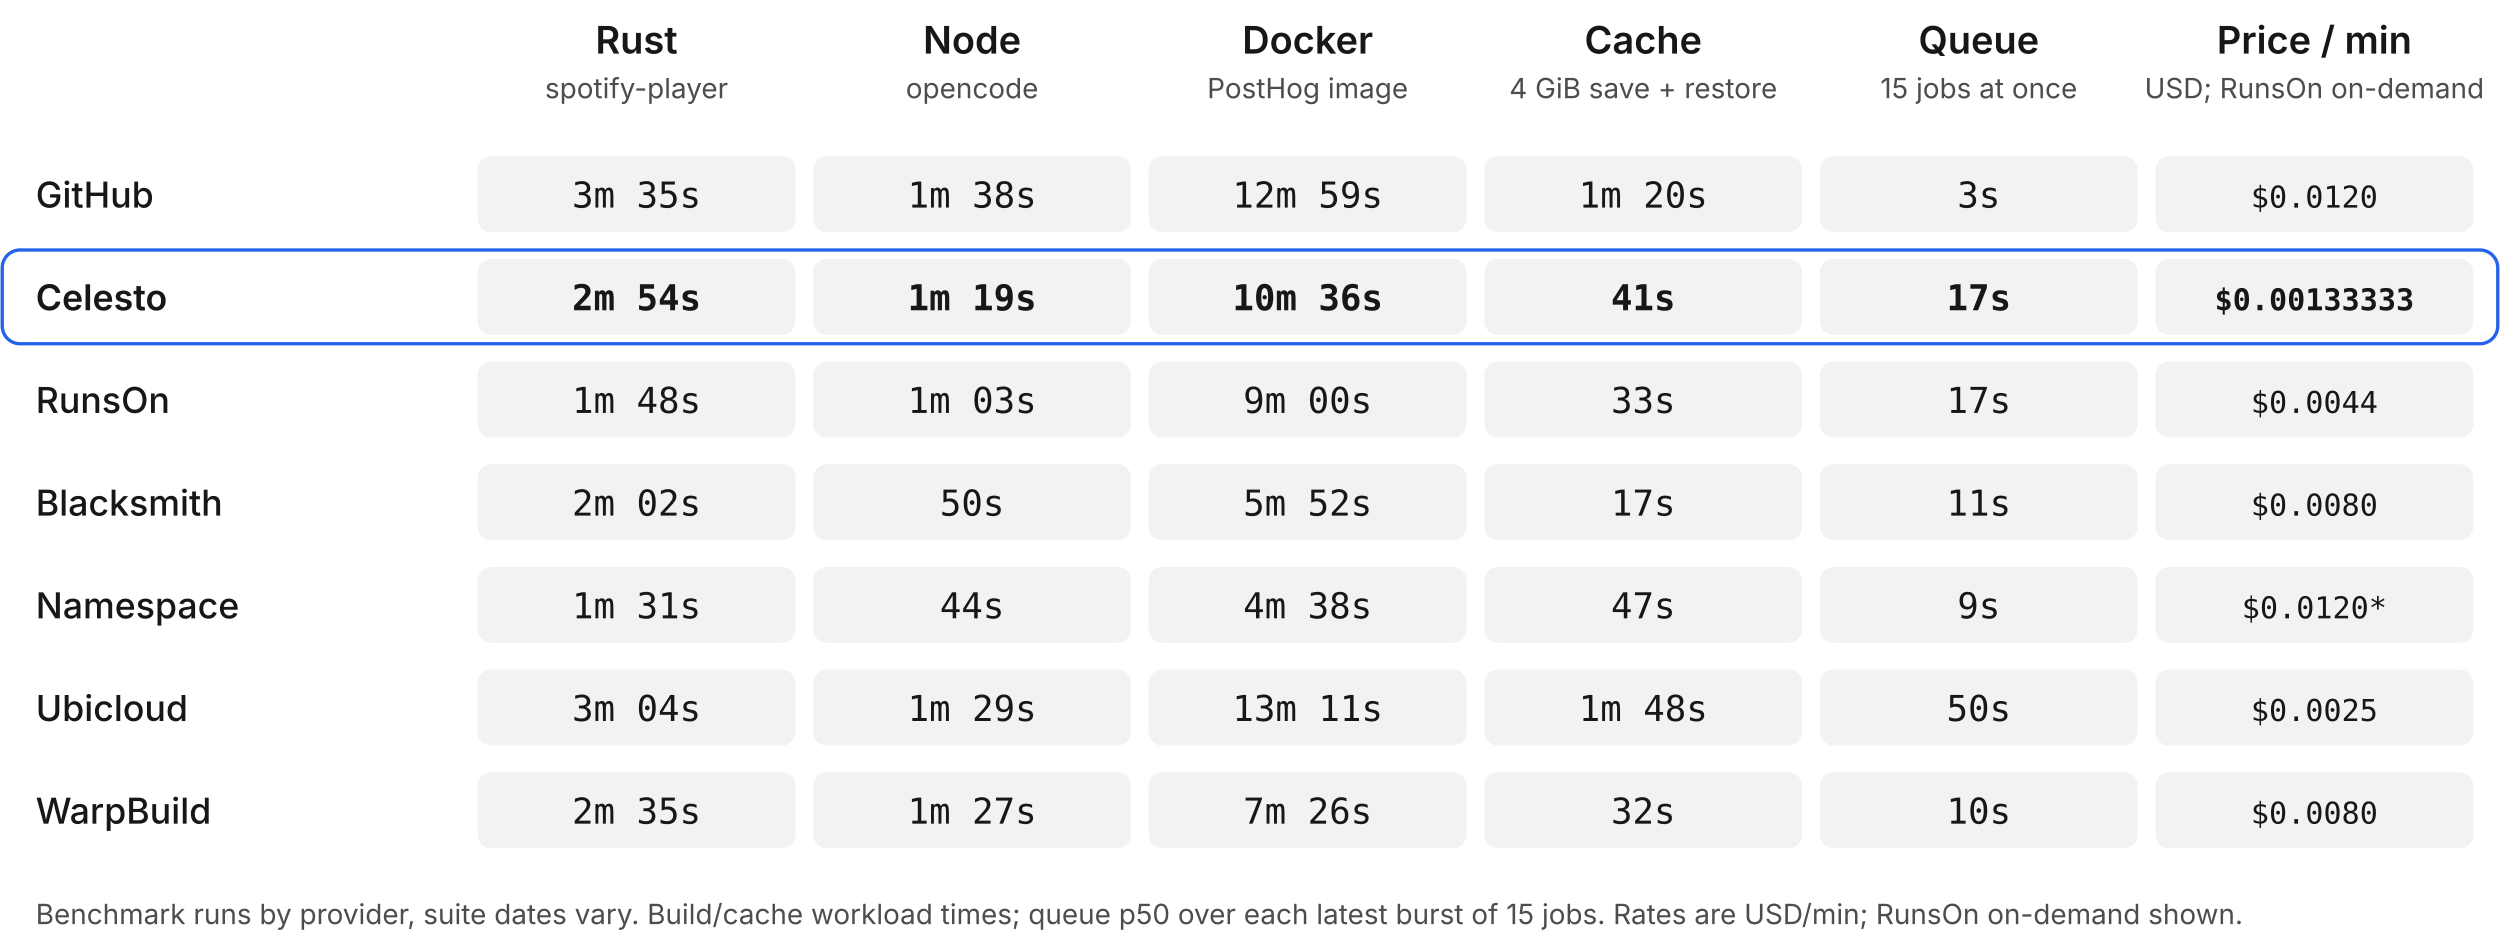
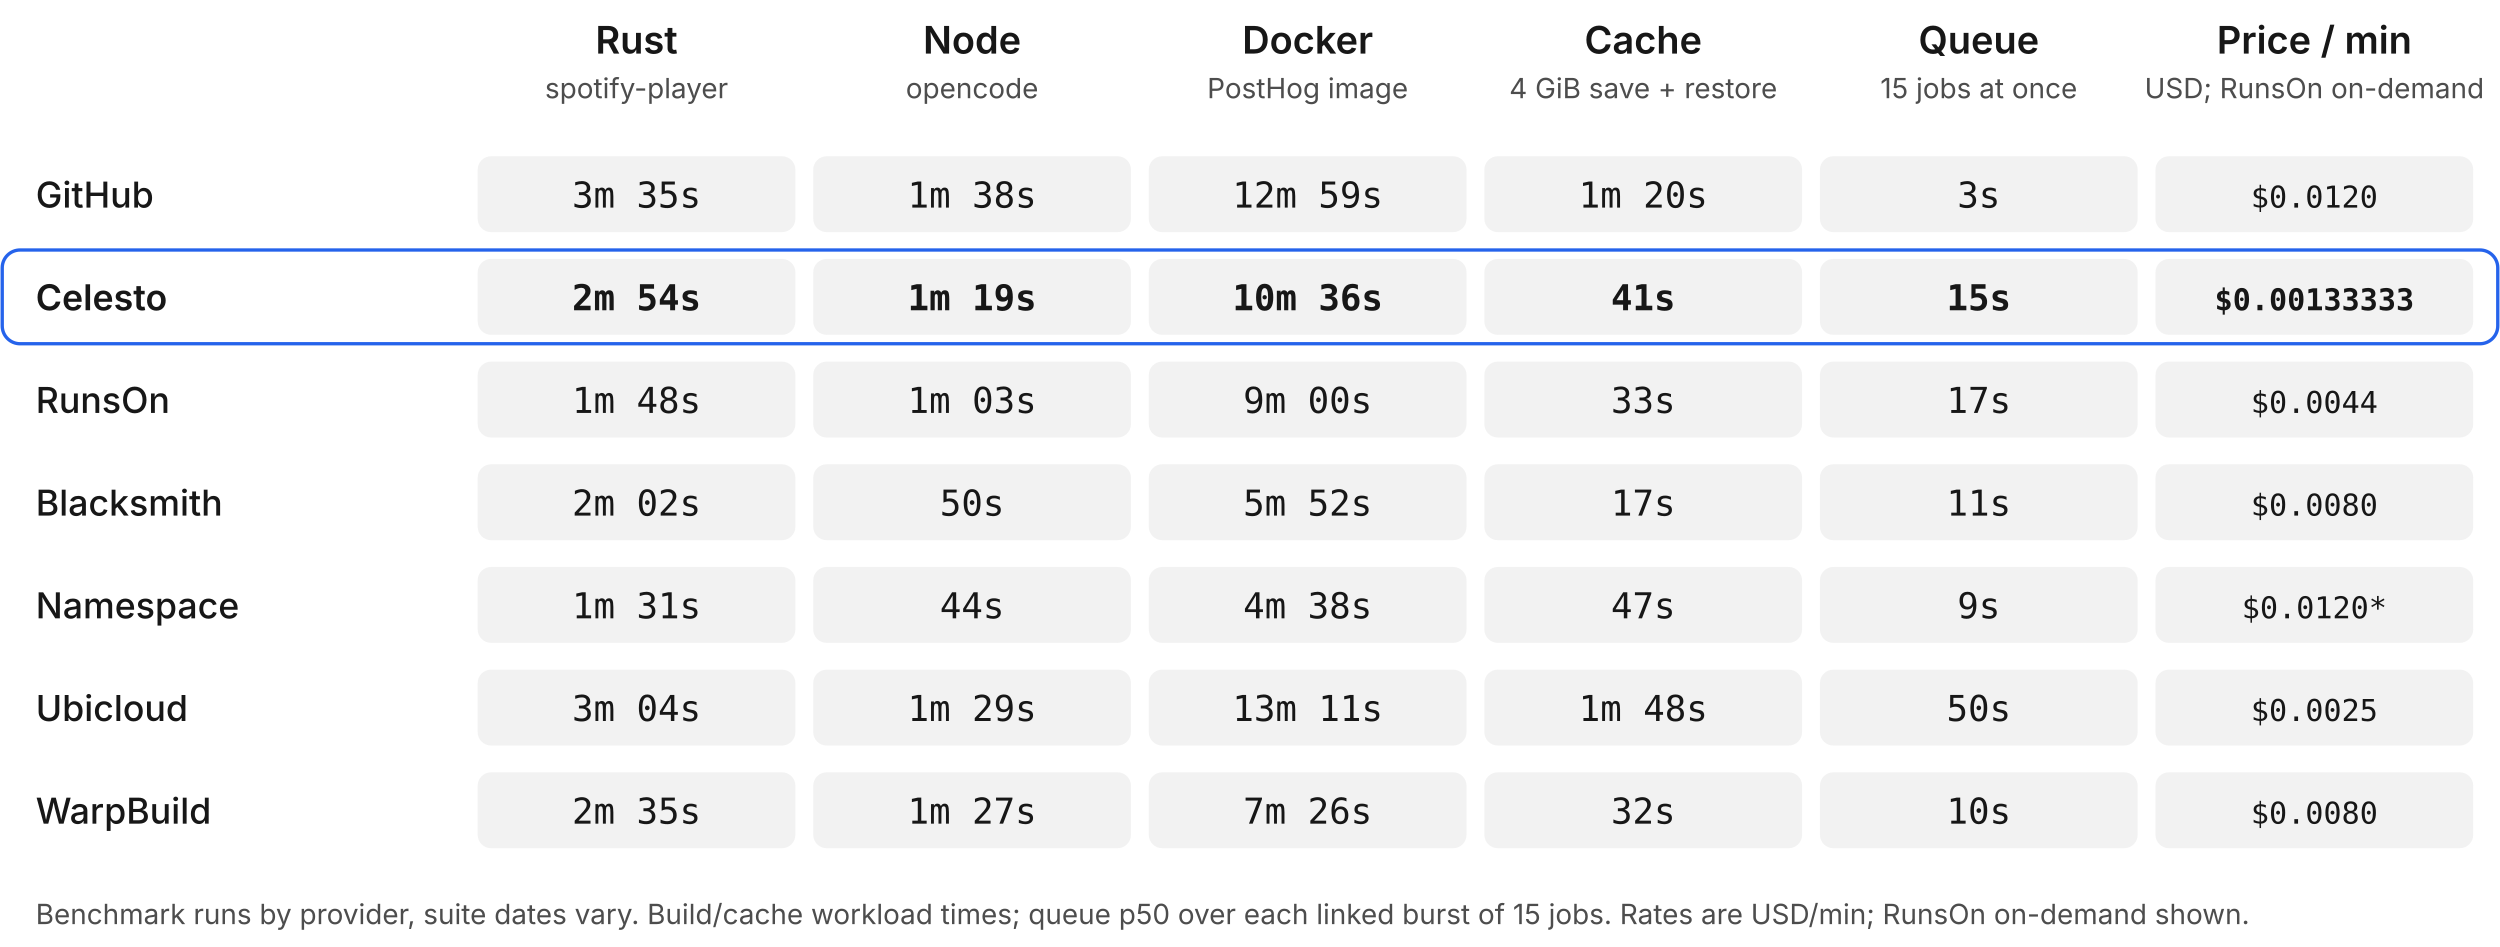
<svg xmlns="http://www.w3.org/2000/svg" viewBox="0 0 1120 424" font-family="Geist,Inter,-apple-system,BlinkMacSystemFont,Segoe UI,sans-serif">
  <style>.t{fill:#171717}.m{fill:#4d4d4d}.n{fill:#8f8f8f;fill-opacity:.12}</style>
  <text x="285.167" y="24" text-anchor="middle" font-size="17" font-weight="600" class="t">Rust</text>
  <text x="285.167" y="44" text-anchor="middle" font-size="12.5" class="m">spotify-player</text>
  <text x="435.5" y="24" text-anchor="middle" font-size="17" font-weight="600" class="t">Node</text>
  <text x="435.5" y="44" text-anchor="middle" font-size="12.5" class="m">opencode</text>
  <text x="585.833" y="24" text-anchor="middle" font-size="17" font-weight="600" class="t">Docker</text>
  <text x="585.833" y="44" text-anchor="middle" font-size="12.5" class="m">PostHog image</text>
  <text x="736.167" y="24" text-anchor="middle" font-size="17" font-weight="600" class="t">Cache</text>
  <text x="736.167" y="44" text-anchor="middle" font-size="12.5" class="m">4 GiB save + restore</text>
  <text x="886.5" y="24" text-anchor="middle" font-size="17" font-weight="600" class="t">Queue</text>
  <text x="886.5" y="44" text-anchor="middle" font-size="12.5" class="m">15 jobs at once</text>
  <text x="1036.833" y="24" text-anchor="middle" font-size="17" font-weight="600" class="t">Price / min</text>
  <text x="1036.833" y="44" text-anchor="middle" font-size="12.5" class="m">USD; RunsOn on-demand</text>
  <text x="16" y="93" font-size="16" font-weight="500" class="t">GitHub</text>
  <rect x="214" y="70" width="142.333" height="34" rx="6" class="n" />
  <text x="285.167" y="93" text-anchor="middle" font-size="16" font-weight="400" font-family="Geist Mono,SFMono-Regular,Menlo,Consolas,monospace" class="t">3m 35s</text>
  <rect x="364.333" y="70" width="142.333" height="34" rx="6" class="n" />
  <text x="435.5" y="93" text-anchor="middle" font-size="16" font-weight="400" font-family="Geist Mono,SFMono-Regular,Menlo,Consolas,monospace" class="t">1m 38s</text>
  <rect x="514.667" y="70" width="142.333" height="34" rx="6" class="n" />
  <text x="585.833" y="93" text-anchor="middle" font-size="16" font-weight="400" font-family="Geist Mono,SFMono-Regular,Menlo,Consolas,monospace" class="t">12m 59s</text>
  <rect x="665" y="70" width="142.333" height="34" rx="6" class="n" />
  <text x="736.167" y="93" text-anchor="middle" font-size="16" font-weight="400" font-family="Geist Mono,SFMono-Regular,Menlo,Consolas,monospace" class="t">1m 20s</text>
  <rect x="815.333" y="70" width="142.333" height="34" rx="6" class="n" />
  <text x="886.5" y="93" text-anchor="middle" font-size="16" font-weight="400" font-family="Geist Mono,SFMono-Regular,Menlo,Consolas,monospace" class="t">3s</text>
  <rect x="965.667" y="70" width="142.333" height="34" rx="6" class="n" />
  <text x="1036.833" y="93" text-anchor="middle" font-size="13.5" font-weight="400" font-family="Geist Mono,SFMono-Regular,Menlo,Consolas,monospace" class="t">$0.0120</text>
  <rect x="1" y="112" width="1118" height="42" rx="8" fill="none" stroke="#2563EB" stroke-width="1.5" />
  <text x="16" y="139" font-size="16" font-weight="600" class="t">Celesto</text>
  <rect x="214" y="116" width="142.333" height="34" rx="6" class="n" />
  <text x="285.167" y="139" text-anchor="middle" font-size="16" font-weight="600" font-family="Geist Mono,SFMono-Regular,Menlo,Consolas,monospace" class="t">2m 54s</text>
  <rect x="364.333" y="116" width="142.333" height="34" rx="6" class="n" />
  <text x="435.5" y="139" text-anchor="middle" font-size="16" font-weight="600" font-family="Geist Mono,SFMono-Regular,Menlo,Consolas,monospace" class="t">1m 19s</text>
  <rect x="514.667" y="116" width="142.333" height="34" rx="6" class="n" />
  <text x="585.833" y="139" text-anchor="middle" font-size="16" font-weight="600" font-family="Geist Mono,SFMono-Regular,Menlo,Consolas,monospace" class="t">10m 36s</text>
  <rect x="665" y="116" width="142.333" height="34" rx="6" class="n" />
  <text x="736.167" y="139" text-anchor="middle" font-size="16" font-weight="600" font-family="Geist Mono,SFMono-Regular,Menlo,Consolas,monospace" class="t">41s</text>
  <rect x="815.333" y="116" width="142.333" height="34" rx="6" class="n" />
-   <text x="886.5" y="139" text-anchor="middle" font-size="16" font-weight="600" font-family="Geist Mono,SFMono-Regular,Menlo,Consolas,monospace" class="t">17s</text>
+   <text x="886.5" y="139" text-anchor="middle" font-size="16" font-weight="600" font-family="Geist Mono,SFMono-Regular,Menlo,Consolas,monospace" class="t">15s</text>
  <rect x="965.667" y="116" width="142.333" height="34" rx="6" class="n" />
  <text x="1036.833" y="139" text-anchor="middle" font-size="13.5" font-weight="600" font-family="Geist Mono,SFMono-Regular,Menlo,Consolas,monospace" class="t">$0.00133333</text>
  <text x="16" y="185" font-size="16" font-weight="500" class="t">RunsOn</text>
  <rect x="214" y="162" width="142.333" height="34" rx="6" class="n" />
  <text x="285.167" y="185" text-anchor="middle" font-size="16" font-weight="400" font-family="Geist Mono,SFMono-Regular,Menlo,Consolas,monospace" class="t">1m 48s</text>
  <rect x="364.333" y="162" width="142.333" height="34" rx="6" class="n" />
  <text x="435.5" y="185" text-anchor="middle" font-size="16" font-weight="400" font-family="Geist Mono,SFMono-Regular,Menlo,Consolas,monospace" class="t">1m 03s</text>
  <rect x="514.667" y="162" width="142.333" height="34" rx="6" class="n" />
  <text x="585.833" y="185" text-anchor="middle" font-size="16" font-weight="400" font-family="Geist Mono,SFMono-Regular,Menlo,Consolas,monospace" class="t">9m 00s</text>
  <rect x="665" y="162" width="142.333" height="34" rx="6" class="n" />
  <text x="736.167" y="185" text-anchor="middle" font-size="16" font-weight="400" font-family="Geist Mono,SFMono-Regular,Menlo,Consolas,monospace" class="t">33s</text>
  <rect x="815.333" y="162" width="142.333" height="34" rx="6" class="n" />
  <text x="886.5" y="185" text-anchor="middle" font-size="16" font-weight="400" font-family="Geist Mono,SFMono-Regular,Menlo,Consolas,monospace" class="t">17s</text>
  <rect x="965.667" y="162" width="142.333" height="34" rx="6" class="n" />
  <text x="1036.833" y="185" text-anchor="middle" font-size="13.5" font-weight="400" font-family="Geist Mono,SFMono-Regular,Menlo,Consolas,monospace" class="t">$0.0044</text>
  <text x="16" y="231" font-size="16" font-weight="500" class="t">Blacksmith</text>
  <rect x="214" y="208" width="142.333" height="34" rx="6" class="n" />
  <text x="285.167" y="231" text-anchor="middle" font-size="16" font-weight="400" font-family="Geist Mono,SFMono-Regular,Menlo,Consolas,monospace" class="t">2m 02s</text>
  <rect x="364.333" y="208" width="142.333" height="34" rx="6" class="n" />
  <text x="435.5" y="231" text-anchor="middle" font-size="16" font-weight="400" font-family="Geist Mono,SFMono-Regular,Menlo,Consolas,monospace" class="t">50s</text>
  <rect x="514.667" y="208" width="142.333" height="34" rx="6" class="n" />
  <text x="585.833" y="231" text-anchor="middle" font-size="16" font-weight="400" font-family="Geist Mono,SFMono-Regular,Menlo,Consolas,monospace" class="t">5m 52s</text>
  <rect x="665" y="208" width="142.333" height="34" rx="6" class="n" />
  <text x="736.167" y="231" text-anchor="middle" font-size="16" font-weight="400" font-family="Geist Mono,SFMono-Regular,Menlo,Consolas,monospace" class="t">17s</text>
  <rect x="815.333" y="208" width="142.333" height="34" rx="6" class="n" />
  <text x="886.5" y="231" text-anchor="middle" font-size="16" font-weight="400" font-family="Geist Mono,SFMono-Regular,Menlo,Consolas,monospace" class="t">11s</text>
  <rect x="965.667" y="208" width="142.333" height="34" rx="6" class="n" />
  <text x="1036.833" y="231" text-anchor="middle" font-size="13.5" font-weight="400" font-family="Geist Mono,SFMono-Regular,Menlo,Consolas,monospace" class="t">$0.0080</text>
  <text x="16" y="277" font-size="16" font-weight="500" class="t">Namespace</text>
  <rect x="214" y="254" width="142.333" height="34" rx="6" class="n" />
  <text x="285.167" y="277" text-anchor="middle" font-size="16" font-weight="400" font-family="Geist Mono,SFMono-Regular,Menlo,Consolas,monospace" class="t">1m 31s</text>
  <rect x="364.333" y="254" width="142.333" height="34" rx="6" class="n" />
  <text x="435.5" y="277" text-anchor="middle" font-size="16" font-weight="400" font-family="Geist Mono,SFMono-Regular,Menlo,Consolas,monospace" class="t">44s</text>
  <rect x="514.667" y="254" width="142.333" height="34" rx="6" class="n" />
  <text x="585.833" y="277" text-anchor="middle" font-size="16" font-weight="400" font-family="Geist Mono,SFMono-Regular,Menlo,Consolas,monospace" class="t">4m 38s</text>
  <rect x="665" y="254" width="142.333" height="34" rx="6" class="n" />
  <text x="736.167" y="277" text-anchor="middle" font-size="16" font-weight="400" font-family="Geist Mono,SFMono-Regular,Menlo,Consolas,monospace" class="t">47s</text>
  <rect x="815.333" y="254" width="142.333" height="34" rx="6" class="n" />
  <text x="886.5" y="277" text-anchor="middle" font-size="16" font-weight="400" font-family="Geist Mono,SFMono-Regular,Menlo,Consolas,monospace" class="t">9s</text>
  <rect x="965.667" y="254" width="142.333" height="34" rx="6" class="n" />
  <text x="1036.833" y="277" text-anchor="middle" font-size="13.5" font-weight="400" font-family="Geist Mono,SFMono-Regular,Menlo,Consolas,monospace" class="t">$0.0120*</text>
  <text x="16" y="323" font-size="16" font-weight="500" class="t">Ubicloud</text>
  <rect x="214" y="300" width="142.333" height="34" rx="6" class="n" />
  <text x="285.167" y="323" text-anchor="middle" font-size="16" font-weight="400" font-family="Geist Mono,SFMono-Regular,Menlo,Consolas,monospace" class="t">3m 04s</text>
  <rect x="364.333" y="300" width="142.333" height="34" rx="6" class="n" />
  <text x="435.5" y="323" text-anchor="middle" font-size="16" font-weight="400" font-family="Geist Mono,SFMono-Regular,Menlo,Consolas,monospace" class="t">1m 29s</text>
  <rect x="514.667" y="300" width="142.333" height="34" rx="6" class="n" />
  <text x="585.833" y="323" text-anchor="middle" font-size="16" font-weight="400" font-family="Geist Mono,SFMono-Regular,Menlo,Consolas,monospace" class="t">13m 11s</text>
  <rect x="665" y="300" width="142.333" height="34" rx="6" class="n" />
  <text x="736.167" y="323" text-anchor="middle" font-size="16" font-weight="400" font-family="Geist Mono,SFMono-Regular,Menlo,Consolas,monospace" class="t">1m 48s</text>
  <rect x="815.333" y="300" width="142.333" height="34" rx="6" class="n" />
  <text x="886.5" y="323" text-anchor="middle" font-size="16" font-weight="400" font-family="Geist Mono,SFMono-Regular,Menlo,Consolas,monospace" class="t">50s</text>
  <rect x="965.667" y="300" width="142.333" height="34" rx="6" class="n" />
  <text x="1036.833" y="323" text-anchor="middle" font-size="13.5" font-weight="400" font-family="Geist Mono,SFMono-Regular,Menlo,Consolas,monospace" class="t">$0.0025</text>
  <text x="16" y="369" font-size="16" font-weight="500" class="t">WarpBuild</text>
  <rect x="214" y="346" width="142.333" height="34" rx="6" class="n" />
  <text x="285.167" y="369" text-anchor="middle" font-size="16" font-weight="400" font-family="Geist Mono,SFMono-Regular,Menlo,Consolas,monospace" class="t">2m 35s</text>
  <rect x="364.333" y="346" width="142.333" height="34" rx="6" class="n" />
  <text x="435.5" y="369" text-anchor="middle" font-size="16" font-weight="400" font-family="Geist Mono,SFMono-Regular,Menlo,Consolas,monospace" class="t">1m 27s</text>
  <rect x="514.667" y="346" width="142.333" height="34" rx="6" class="n" />
  <text x="585.833" y="369" text-anchor="middle" font-size="16" font-weight="400" font-family="Geist Mono,SFMono-Regular,Menlo,Consolas,monospace" class="t">7m 26s</text>
  <rect x="665" y="346" width="142.333" height="34" rx="6" class="n" />
  <text x="736.167" y="369" text-anchor="middle" font-size="16" font-weight="400" font-family="Geist Mono,SFMono-Regular,Menlo,Consolas,monospace" class="t">32s</text>
  <rect x="815.333" y="346" width="142.333" height="34" rx="6" class="n" />
  <text x="886.5" y="369" text-anchor="middle" font-size="16" font-weight="400" font-family="Geist Mono,SFMono-Regular,Menlo,Consolas,monospace" class="t">10s</text>
  <rect x="965.667" y="346" width="142.333" height="34" rx="6" class="n" />
  <text x="1036.833" y="369" text-anchor="middle" font-size="13.5" font-weight="400" font-family="Geist Mono,SFMono-Regular,Menlo,Consolas,monospace" class="t">$0.0080</text>
-   <text x="16" y="414" font-size="12.5" class="m">Benchmark runs by provider, suite dates vary. Build/cache workload times; queue p50 over each latest burst of 15 jobs. Rates are USD/min; RunsOn on-demand shown.</text>
+   <text x="16" y="414" font-size="12.5" class="m">Benchmark runs by provider, suite dates vary. Build/cache workload times; queue p50 over each linked burst of 15 jobs. Rates are USD/min; RunsOn on-demand shown.</text>
</svg>
